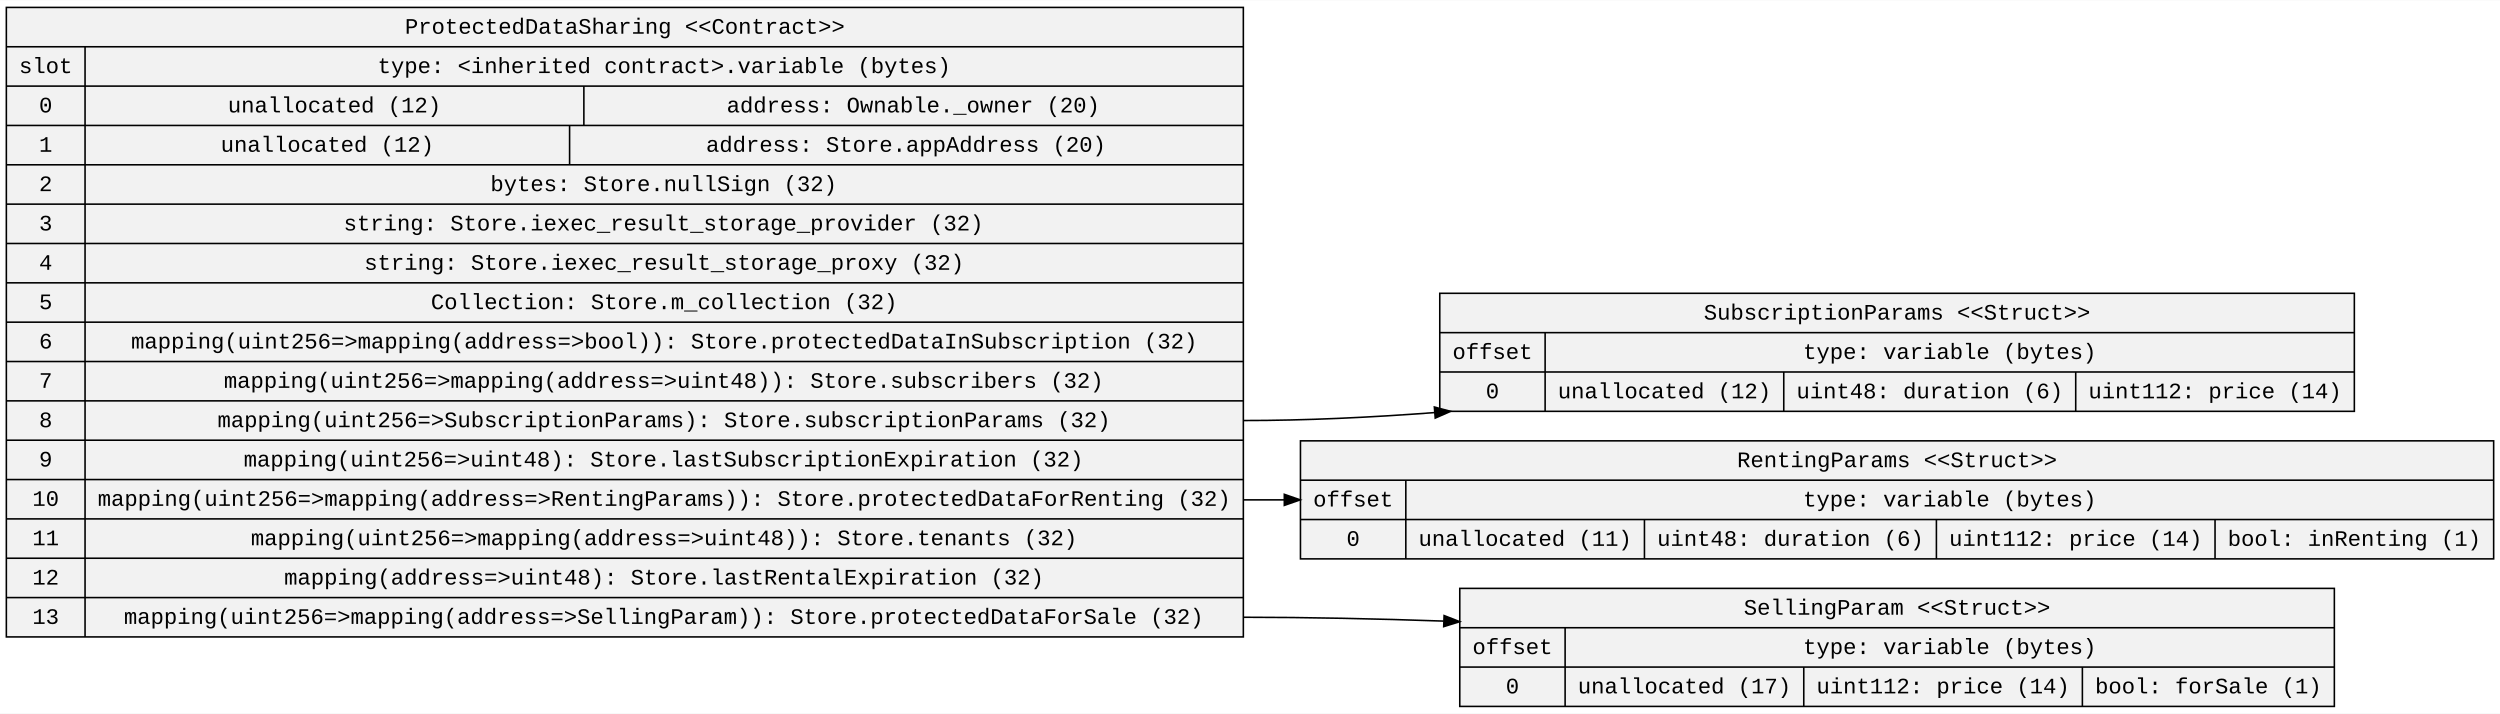
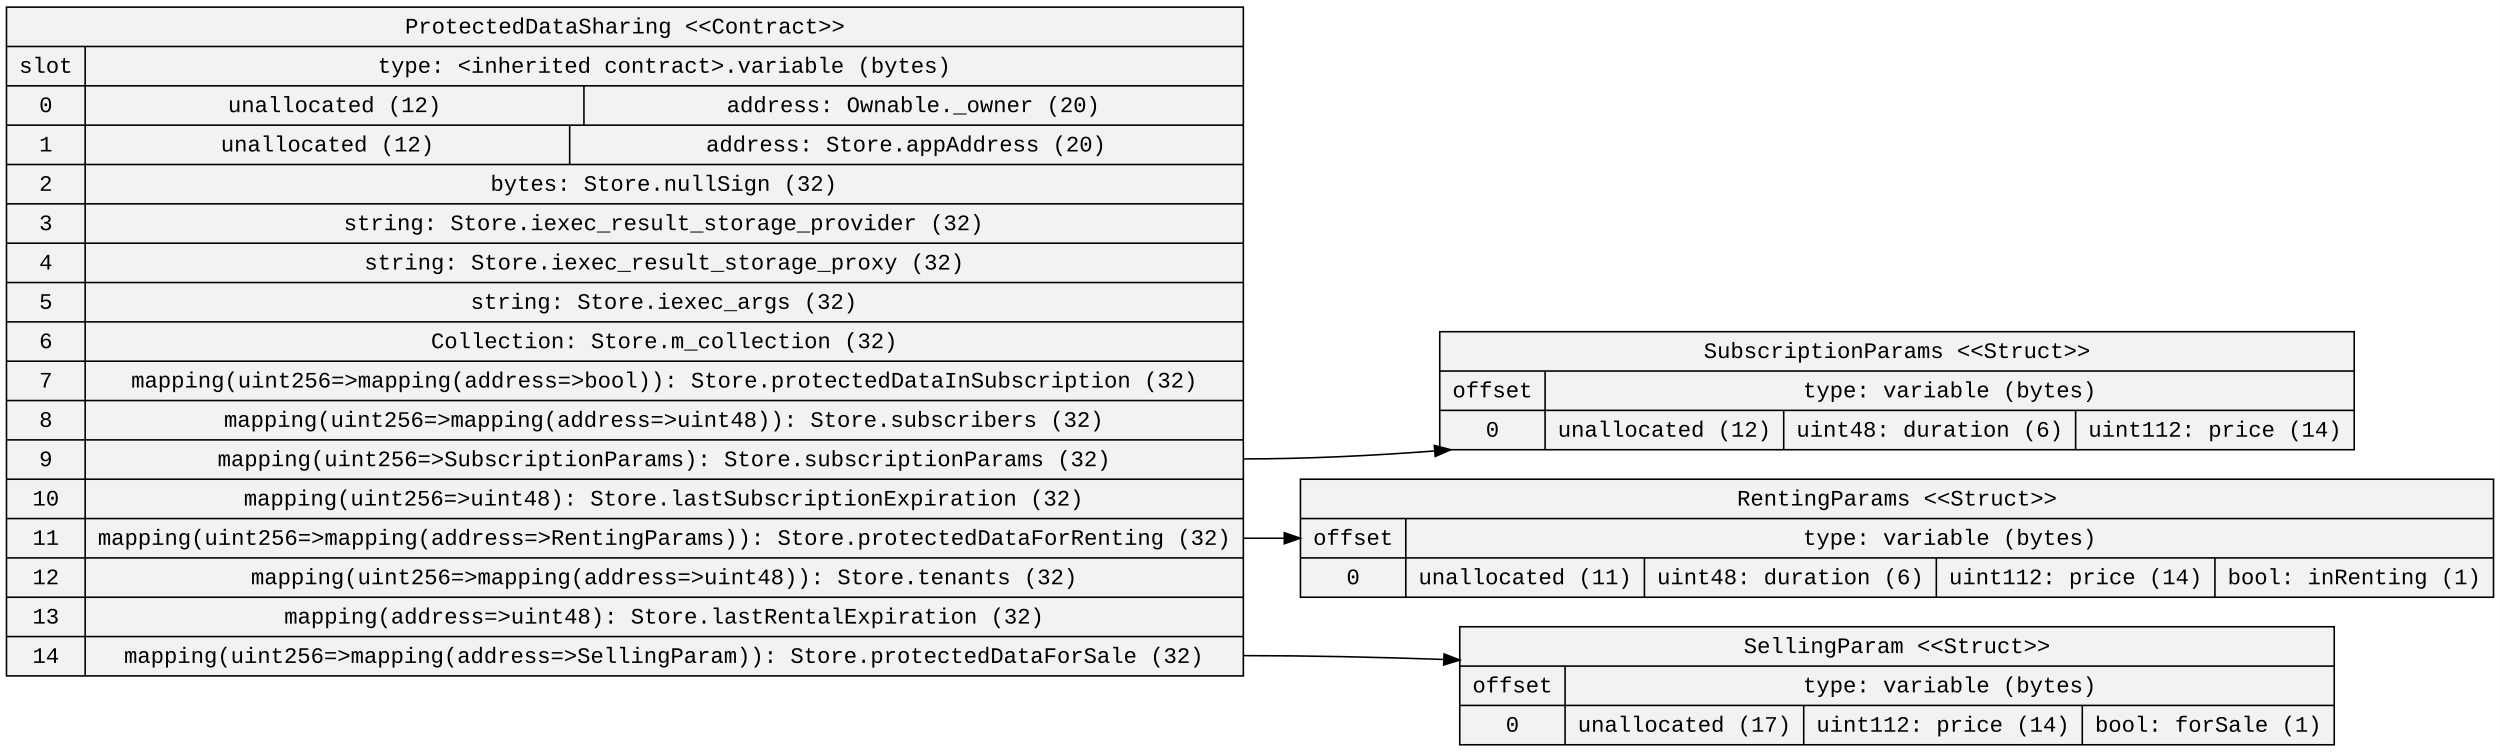
- <svg xmlns="http://www.w3.org/2000/svg" width="1576pt" height="450pt" viewBox="0.00 0.00 1575.83 449.60">
-   <g id="graph0" class="graph" transform="scale(1 1) rotate(0) translate(4 445.6)">
-     <polygon fill="white" stroke="transparent" points="-4,4 -4,-445.6 1571.83,-445.6 1571.83,4 -4,4" />
+ <svg xmlns="http://www.w3.org/2000/svg" width="1576pt" height="474pt" viewBox="0.00 0.00 1575.83 474.00">
+   <g id="graph0" class="graph" transform="scale(1 1) rotate(0) translate(4 470)">
+     <polygon fill="white" stroke="transparent" points="-4,4 -4,-470 1571.83,-470 1571.83,4 -4,4" />
    <g id="node1" class="node">
-       <polygon fill="#f2f2f2" stroke="black" points="0,-44.3 0,-441.1 779.72,-441.1 779.72,-44.3 0,-44.3" />
-       <text text-anchor="middle" x="389.86" y="-424.5" font-family="Courier New" font-size="14.00">ProtectedDataSharing &lt;&lt;Contract&gt;&gt;</text>
-       <polyline fill="none" stroke="black" points="0,-416.3 779.72,-416.3 " />
-       <text text-anchor="middle" x="24.8" y="-399.7" font-family="Courier New" font-size="14.00">slot</text>
-       <polyline fill="none" stroke="black" points="0,-391.5 49.61,-391.5 " />
-       <text text-anchor="middle" x="24.8" y="-374.9" font-family="Courier New" font-size="14.00">0</text>
-       <polyline fill="none" stroke="black" points="0,-366.7 49.61,-366.7 " />
-       <text text-anchor="middle" x="24.8" y="-350.1" font-family="Courier New" font-size="14.00">1</text>
-       <polyline fill="none" stroke="black" points="0,-341.9 49.61,-341.9 " />
-       <text text-anchor="middle" x="24.8" y="-325.3" font-family="Courier New" font-size="14.00">2</text>
-       <polyline fill="none" stroke="black" points="0,-317.1 49.61,-317.1 " />
-       <text text-anchor="middle" x="24.8" y="-300.5" font-family="Courier New" font-size="14.00">3</text>
-       <polyline fill="none" stroke="black" points="0,-292.3 49.61,-292.3 " />
-       <text text-anchor="middle" x="24.8" y="-275.7" font-family="Courier New" font-size="14.00">4</text>
-       <polyline fill="none" stroke="black" points="0,-267.5 49.61,-267.5 " />
-       <text text-anchor="middle" x="24.8" y="-250.9" font-family="Courier New" font-size="14.00">5</text>
-       <polyline fill="none" stroke="black" points="0,-242.7 49.61,-242.7 " />
-       <text text-anchor="middle" x="24.8" y="-226.1" font-family="Courier New" font-size="14.00">6</text>
-       <polyline fill="none" stroke="black" points="0,-217.9 49.61,-217.9 " />
-       <text text-anchor="middle" x="24.8" y="-201.3" font-family="Courier New" font-size="14.00">7</text>
-       <polyline fill="none" stroke="black" points="0,-193.1 49.61,-193.1 " />
-       <text text-anchor="middle" x="24.8" y="-176.5" font-family="Courier New" font-size="14.00">8</text>
-       <polyline fill="none" stroke="black" points="0,-168.3 49.61,-168.3 " />
-       <text text-anchor="middle" x="24.8" y="-151.7" font-family="Courier New" font-size="14.00">9</text>
-       <polyline fill="none" stroke="black" points="0,-143.5 49.61,-143.5 " />
-       <text text-anchor="middle" x="24.8" y="-126.9" font-family="Courier New" font-size="14.00">10</text>
-       <polyline fill="none" stroke="black" points="0,-118.7 49.61,-118.7 " />
-       <text text-anchor="middle" x="24.8" y="-102.1" font-family="Courier New" font-size="14.00">11</text>
-       <polyline fill="none" stroke="black" points="0,-93.9 49.61,-93.9 " />
-       <text text-anchor="middle" x="24.8" y="-77.3" font-family="Courier New" font-size="14.00">12</text>
-       <polyline fill="none" stroke="black" points="0,-69.1 49.61,-69.1 " />
-       <text text-anchor="middle" x="24.8" y="-52.5" font-family="Courier New" font-size="14.00">13</text>
-       <polyline fill="none" stroke="black" points="49.61,-44.3 49.61,-416.3 " />
-       <text text-anchor="middle" x="414.66" y="-399.7" font-family="Courier New" font-size="14.00">type: &lt;inherited contract&gt;.variable (bytes)</text>
-       <polyline fill="none" stroke="black" points="49.61,-391.5 779.72,-391.5 " />
-       <text text-anchor="middle" x="206.82" y="-374.9" font-family="Courier New" font-size="14.00">unallocated (12)</text>
-       <polyline fill="none" stroke="black" points="364.03,-366.7 364.03,-391.5 " />
-       <text text-anchor="middle" x="571.65" y="-374.9" font-family="Courier New" font-size="14.00">address: Ownable._owner (20)</text>
-       <polyline fill="none" stroke="black" points="49.61,-366.7 779.72,-366.7 " />
-       <text text-anchor="middle" x="202.32" y="-350.1" font-family="Courier New" font-size="14.00">unallocated (12)</text>
-       <polyline fill="none" stroke="black" points="355.03,-341.9 355.03,-366.7 " />
-       <text text-anchor="middle" x="567.05" y="-350.1" font-family="Courier New" font-size="14.00">address: Store.appAddress (20)</text>
-       <polyline fill="none" stroke="black" points="49.61,-341.9 779.72,-341.9 " />
-       <text text-anchor="middle" x="414.32" y="-325.3" font-family="Courier New" font-size="14.00">bytes: Store.nullSign (32)</text>
-       <polyline fill="none" stroke="black" points="49.61,-317.1 779.72,-317.1 " />
-       <text text-anchor="middle" x="414.24" y="-300.5" font-family="Courier New" font-size="14.00">string: Store.iexec_result_storage_provider (32)</text>
-       <polyline fill="none" stroke="black" points="49.61,-292.3 779.72,-292.3 " />
-       <text text-anchor="middle" x="414.64" y="-275.7" font-family="Courier New" font-size="14.00">string: Store.iexec_result_storage_proxy (32)</text>
-       <polyline fill="none" stroke="black" points="49.61,-267.5 779.72,-267.5 " />
-       <text text-anchor="middle" x="414.63" y="-250.9" font-family="Courier New" font-size="14.00">Collection: Store.m_collection (32)</text>
-       <polyline fill="none" stroke="black" points="49.61,-242.7 779.72,-242.7 " />
-       <text text-anchor="middle" x="414.66" y="-226.1" font-family="Courier New" font-size="14.00">mapping(uint256=&gt;mapping(address=&gt;bool)): Store.protectedDataInSubscription (32)</text>
-       <polyline fill="none" stroke="black" points="49.61,-217.9 779.72,-217.9 " />
-       <text text-anchor="middle" x="414.35" y="-201.3" font-family="Courier New" font-size="14.00">mapping(uint256=&gt;mapping(address=&gt;uint48)): Store.subscribers (32)</text>
-       <polyline fill="none" stroke="black" points="49.61,-193.1 779.72,-193.1 " />
-       <text text-anchor="middle" x="414.55" y="-176.5" font-family="Courier New" font-size="14.00">mapping(uint256=&gt;SubscriptionParams): Store.subscriptionParams (32)</text>
-       <polyline fill="none" stroke="black" points="49.61,-168.3 779.72,-168.3 " />
-       <text text-anchor="middle" x="414.25" y="-151.7" font-family="Courier New" font-size="14.00">mapping(uint256=&gt;uint48): Store.lastSubscriptionExpiration (32)</text>
-       <polyline fill="none" stroke="black" points="49.61,-143.5 779.72,-143.5 " />
-       <text text-anchor="middle" x="414.66" y="-126.9" font-family="Courier New" font-size="14.00">mapping(uint256=&gt;mapping(address=&gt;RentingParams)): Store.protectedDataForRenting (32)</text>
-       <polyline fill="none" stroke="black" points="49.61,-118.7 779.72,-118.7 " />
-       <text text-anchor="middle" x="414.55" y="-102.1" font-family="Courier New" font-size="14.00">mapping(uint256=&gt;mapping(address=&gt;uint48)): Store.tenants (32)</text>
-       <polyline fill="none" stroke="black" points="49.61,-93.9 779.72,-93.9 " />
-       <text text-anchor="middle" x="414.54" y="-77.3" font-family="Courier New" font-size="14.00">mapping(address=&gt;uint48): Store.lastRentalExpiration (32)</text>
-       <polyline fill="none" stroke="black" points="49.61,-69.1 779.72,-69.1 " />
-       <text text-anchor="middle" x="414.36" y="-52.5" font-family="Courier New" font-size="14.00">mapping(uint256=&gt;mapping(address=&gt;SellingParam)): Store.protectedDataForSale (32)</text>
+       <polygon fill="#f2f2f2" stroke="black" points="0,-43.9 0,-465.5 779.72,-465.5 779.72,-43.9 0,-43.9" />
+       <text text-anchor="middle" x="389.86" y="-448.9" font-family="Courier New" font-size="14.00">ProtectedDataSharing &lt;&lt;Contract&gt;&gt;</text>
+       <polyline fill="none" stroke="black" points="0,-440.7 779.72,-440.7 " />
+       <text text-anchor="middle" x="24.8" y="-424.1" font-family="Courier New" font-size="14.00">slot</text>
+       <polyline fill="none" stroke="black" points="0,-415.9 49.61,-415.9 " />
+       <text text-anchor="middle" x="24.8" y="-399.3" font-family="Courier New" font-size="14.00">0</text>
+       <polyline fill="none" stroke="black" points="0,-391.1 49.61,-391.1 " />
+       <text text-anchor="middle" x="24.8" y="-374.5" font-family="Courier New" font-size="14.00">1</text>
+       <polyline fill="none" stroke="black" points="0,-366.3 49.61,-366.3 " />
+       <text text-anchor="middle" x="24.8" y="-349.7" font-family="Courier New" font-size="14.00">2</text>
+       <polyline fill="none" stroke="black" points="0,-341.5 49.61,-341.5 " />
+       <text text-anchor="middle" x="24.8" y="-324.9" font-family="Courier New" font-size="14.00">3</text>
+       <polyline fill="none" stroke="black" points="0,-316.7 49.61,-316.7 " />
+       <text text-anchor="middle" x="24.8" y="-300.1" font-family="Courier New" font-size="14.00">4</text>
+       <polyline fill="none" stroke="black" points="0,-291.9 49.61,-291.9 " />
+       <text text-anchor="middle" x="24.8" y="-275.3" font-family="Courier New" font-size="14.00">5</text>
+       <polyline fill="none" stroke="black" points="0,-267.1 49.61,-267.1 " />
+       <text text-anchor="middle" x="24.8" y="-250.5" font-family="Courier New" font-size="14.00">6</text>
+       <polyline fill="none" stroke="black" points="0,-242.3 49.61,-242.3 " />
+       <text text-anchor="middle" x="24.8" y="-225.7" font-family="Courier New" font-size="14.00">7</text>
+       <polyline fill="none" stroke="black" points="0,-217.5 49.61,-217.5 " />
+       <text text-anchor="middle" x="24.8" y="-200.9" font-family="Courier New" font-size="14.00">8</text>
+       <polyline fill="none" stroke="black" points="0,-192.7 49.61,-192.7 " />
+       <text text-anchor="middle" x="24.8" y="-176.1" font-family="Courier New" font-size="14.00">9</text>
+       <polyline fill="none" stroke="black" points="0,-167.9 49.61,-167.9 " />
+       <text text-anchor="middle" x="24.8" y="-151.3" font-family="Courier New" font-size="14.00">10</text>
+       <polyline fill="none" stroke="black" points="0,-143.1 49.61,-143.1 " />
+       <text text-anchor="middle" x="24.8" y="-126.5" font-family="Courier New" font-size="14.00">11</text>
+       <polyline fill="none" stroke="black" points="0,-118.3 49.61,-118.3 " />
+       <text text-anchor="middle" x="24.8" y="-101.7" font-family="Courier New" font-size="14.00">12</text>
+       <polyline fill="none" stroke="black" points="0,-93.5 49.61,-93.5 " />
+       <text text-anchor="middle" x="24.8" y="-76.9" font-family="Courier New" font-size="14.00">13</text>
+       <polyline fill="none" stroke="black" points="0,-68.7 49.61,-68.7 " />
+       <text text-anchor="middle" x="24.8" y="-52.1" font-family="Courier New" font-size="14.00">14</text>
+       <polyline fill="none" stroke="black" points="49.61,-43.9 49.61,-440.7 " />
+       <text text-anchor="middle" x="414.66" y="-424.1" font-family="Courier New" font-size="14.00">type: &lt;inherited contract&gt;.variable (bytes)</text>
+       <polyline fill="none" stroke="black" points="49.61,-415.9 779.72,-415.9 " />
+       <text text-anchor="middle" x="206.82" y="-399.3" font-family="Courier New" font-size="14.00">unallocated (12)</text>
+       <polyline fill="none" stroke="black" points="364.03,-391.1 364.03,-415.9 " />
+       <text text-anchor="middle" x="571.65" y="-399.3" font-family="Courier New" font-size="14.00">address: Ownable._owner (20)</text>
+       <polyline fill="none" stroke="black" points="49.61,-391.1 779.72,-391.1 " />
+       <text text-anchor="middle" x="202.32" y="-374.5" font-family="Courier New" font-size="14.00">unallocated (12)</text>
+       <polyline fill="none" stroke="black" points="355.03,-366.3 355.03,-391.1 " />
+       <text text-anchor="middle" x="567.05" y="-374.5" font-family="Courier New" font-size="14.00">address: Store.appAddress (20)</text>
+       <polyline fill="none" stroke="black" points="49.61,-366.3 779.72,-366.3 " />
+       <text text-anchor="middle" x="414.32" y="-349.7" font-family="Courier New" font-size="14.00">bytes: Store.nullSign (32)</text>
+       <polyline fill="none" stroke="black" points="49.61,-341.5 779.72,-341.5 " />
+       <text text-anchor="middle" x="414.24" y="-324.9" font-family="Courier New" font-size="14.00">string: Store.iexec_result_storage_provider (32)</text>
+       <polyline fill="none" stroke="black" points="49.61,-316.7 779.72,-316.7 " />
+       <text text-anchor="middle" x="414.64" y="-300.1" font-family="Courier New" font-size="14.00">string: Store.iexec_result_storage_proxy (32)</text>
+       <polyline fill="none" stroke="black" points="49.61,-291.9 779.72,-291.9 " />
+       <text text-anchor="middle" x="414.43" y="-275.3" font-family="Courier New" font-size="14.00">string: Store.iexec_args (32)</text>
+       <polyline fill="none" stroke="black" points="49.61,-267.1 779.72,-267.1 " />
+       <text text-anchor="middle" x="414.63" y="-250.5" font-family="Courier New" font-size="14.00">Collection: Store.m_collection (32)</text>
+       <polyline fill="none" stroke="black" points="49.61,-242.3 779.72,-242.3 " />
+       <text text-anchor="middle" x="414.66" y="-225.7" font-family="Courier New" font-size="14.00">mapping(uint256=&gt;mapping(address=&gt;bool)): Store.protectedDataInSubscription (32)</text>
+       <polyline fill="none" stroke="black" points="49.61,-217.5 779.72,-217.5 " />
+       <text text-anchor="middle" x="414.35" y="-200.9" font-family="Courier New" font-size="14.00">mapping(uint256=&gt;mapping(address=&gt;uint48)): Store.subscribers (32)</text>
+       <polyline fill="none" stroke="black" points="49.61,-192.7 779.72,-192.7 " />
+       <text text-anchor="middle" x="414.55" y="-176.1" font-family="Courier New" font-size="14.00">mapping(uint256=&gt;SubscriptionParams): Store.subscriptionParams (32)</text>
+       <polyline fill="none" stroke="black" points="49.61,-167.9 779.72,-167.9 " />
+       <text text-anchor="middle" x="414.25" y="-151.3" font-family="Courier New" font-size="14.00">mapping(uint256=&gt;uint48): Store.lastSubscriptionExpiration (32)</text>
+       <polyline fill="none" stroke="black" points="49.61,-143.1 779.72,-143.1 " />
+       <text text-anchor="middle" x="414.66" y="-126.5" font-family="Courier New" font-size="14.00">mapping(uint256=&gt;mapping(address=&gt;RentingParams)): Store.protectedDataForRenting (32)</text>
+       <polyline fill="none" stroke="black" points="49.61,-118.3 779.72,-118.3 " />
+       <text text-anchor="middle" x="414.55" y="-101.7" font-family="Courier New" font-size="14.00">mapping(uint256=&gt;mapping(address=&gt;uint48)): Store.tenants (32)</text>
+       <polyline fill="none" stroke="black" points="49.61,-93.5 779.72,-93.5 " />
+       <text text-anchor="middle" x="414.54" y="-76.9" font-family="Courier New" font-size="14.00">mapping(address=&gt;uint48): Store.lastRentalExpiration (32)</text>
+       <polyline fill="none" stroke="black" points="49.61,-68.7 779.72,-68.7 " />
+       <text text-anchor="middle" x="414.36" y="-52.1" font-family="Courier New" font-size="14.00">mapping(uint256=&gt;mapping(address=&gt;SellingParam)): Store.protectedDataForSale (32)</text>
    </g>
    <g id="node2" class="node">
      <polygon fill="#f2f2f2" stroke="black" points="903.53,-186.5 903.53,-260.9 1480.02,-260.9 1480.02,-186.5 903.53,-186.5" />
      <text text-anchor="middle" x="1191.78" y="-244.3" font-family="Courier New" font-size="14.00">SubscriptionParams &lt;&lt;Struct&gt;&gt;</text>
      <polyline fill="none" stroke="black" points="903.53,-236.1 1480.02,-236.1 " />
      <text text-anchor="middle" x="936.74" y="-219.5" font-family="Courier New" font-size="14.00">offset</text>
      <polyline fill="none" stroke="black" points="903.53,-211.3 969.94,-211.3 " />
      <text text-anchor="middle" x="936.74" y="-194.7" font-family="Courier New" font-size="14.00">0</text>
      <polyline fill="none" stroke="black" points="969.94,-186.5 969.94,-236.1 " />
      <text text-anchor="middle" x="1224.98" y="-219.5" font-family="Courier New" font-size="14.00">type: variable (bytes)</text>
      <polyline fill="none" stroke="black" points="969.94,-211.3 1480.02,-211.3 " />
      <text text-anchor="middle" x="1045.15" y="-194.7" font-family="Courier New" font-size="14.00">unallocated (12)</text>
      <polyline fill="none" stroke="black" points="1120.36,-186.5 1120.36,-211.3 " />
      <text text-anchor="middle" x="1212.38" y="-194.7" font-family="Courier New" font-size="14.00">uint48: duration (6)</text>
      <polyline fill="none" stroke="black" points="1304.39,-186.5 1304.39,-211.3 " />
      <text text-anchor="middle" x="1392.21" y="-194.7" font-family="Courier New" font-size="14.00">uint112: price (14)</text>
    </g>
    <g id="edge1" class="edge">
      <path fill="none" stroke="black" d="M779.72,-180.7C818.83,-180.7 859.92,-182.65 900.37,-185.72" />
      <polygon fill="black" stroke="black" points="900.12,-189.21 910.37,-186.5 900.67,-182.23 900.12,-189.21" />
    </g>
    <g id="node3" class="node">
      <polygon fill="#f2f2f2" stroke="black" points="815.72,-93.5 815.72,-167.9 1567.83,-167.9 1567.83,-93.5 815.72,-93.5" />
      <text text-anchor="middle" x="1191.78" y="-151.3" font-family="Courier New" font-size="14.00">RentingParams &lt;&lt;Struct&gt;&gt;</text>
      <polyline fill="none" stroke="black" points="815.72,-143.1 1567.83,-143.1 " />
      <text text-anchor="middle" x="848.93" y="-126.5" font-family="Courier New" font-size="14.00">offset</text>
      <polyline fill="none" stroke="black" points="815.72,-118.3 882.13,-118.3 " />
      <text text-anchor="middle" x="848.93" y="-101.7" font-family="Courier New" font-size="14.00">0</text>
      <polyline fill="none" stroke="black" points="882.13,-93.5 882.13,-143.1 " />
      <text text-anchor="middle" x="1224.98" y="-126.5" font-family="Courier New" font-size="14.00">type: variable (bytes)</text>
      <polyline fill="none" stroke="black" points="882.13,-118.3 1567.83,-118.3 " />
      <text text-anchor="middle" x="957.34" y="-101.7" font-family="Courier New" font-size="14.00">unallocated (11)</text>
      <polyline fill="none" stroke="black" points="1032.55,-93.5 1032.55,-118.3 " />
      <text text-anchor="middle" x="1124.57" y="-101.7" font-family="Courier New" font-size="14.00">uint48: duration (6)</text>
      <polyline fill="none" stroke="black" points="1216.58,-93.5 1216.58,-118.3 " />
      <text text-anchor="middle" x="1304.39" y="-101.7" font-family="Courier New" font-size="14.00">uint112: price (14)</text>
      <polyline fill="none" stroke="black" points="1392.21,-93.5 1392.21,-118.3 " />
      <text text-anchor="middle" x="1480.02" y="-101.7" font-family="Courier New" font-size="14.00">bool: inRenting (1)</text>
    </g>
    <g id="edge2" class="edge">
      <path fill="none" stroke="black" d="M779.72,-130.7C788.18,-130.7 796.75,-130.7 805.38,-130.7" />
      <polygon fill="black" stroke="black" points="805.54,-134.2 815.54,-130.7 805.54,-127.2 805.54,-134.2" />
    </g>
    <g id="node4" class="node">
      <polygon fill="#f2f2f2" stroke="black" points="916.14,-0.5 916.14,-74.9 1467.42,-74.9 1467.42,-0.5 916.14,-0.5" />
      <text text-anchor="middle" x="1191.78" y="-58.3" font-family="Courier New" font-size="14.00">SellingParam &lt;&lt;Struct&gt;&gt;</text>
      <polyline fill="none" stroke="black" points="916.14,-50.1 1467.42,-50.1 " />
      <text text-anchor="middle" x="949.34" y="-33.5" font-family="Courier New" font-size="14.00">offset</text>
      <polyline fill="none" stroke="black" points="916.14,-25.3 982.54,-25.3 " />
      <text text-anchor="middle" x="949.34" y="-8.7" font-family="Courier New" font-size="14.00">0</text>
      <polyline fill="none" stroke="black" points="982.54,-0.5 982.54,-50.1 " />
      <text text-anchor="middle" x="1224.98" y="-33.5" font-family="Courier New" font-size="14.00">type: variable (bytes)</text>
      <polyline fill="none" stroke="black" points="982.54,-25.3 1467.42,-25.3 " />
      <text text-anchor="middle" x="1057.76" y="-8.7" font-family="Courier New" font-size="14.00">unallocated (17)</text>
      <polyline fill="none" stroke="black" points="1132.97,-0.5 1132.97,-25.3 " />
      <text text-anchor="middle" x="1220.78" y="-8.7" font-family="Courier New" font-size="14.00">uint112: price (14)</text>
      <polyline fill="none" stroke="black" points="1308.59,-0.5 1308.59,-25.3 " />
      <text text-anchor="middle" x="1388" y="-8.7" font-family="Courier New" font-size="14.00">bool: forSale (1)</text>
    </g>
    <g id="edge3" class="edge">
      <path fill="none" stroke="black" d="M779.72,-56.7C820.56,-56.7 863.66,-55.75 905.97,-54.28" />
      <polygon fill="black" stroke="black" points="906.26,-57.77 916.13,-53.92 906.01,-50.78 906.26,-57.77" />
    </g>
  </g>
</svg>
